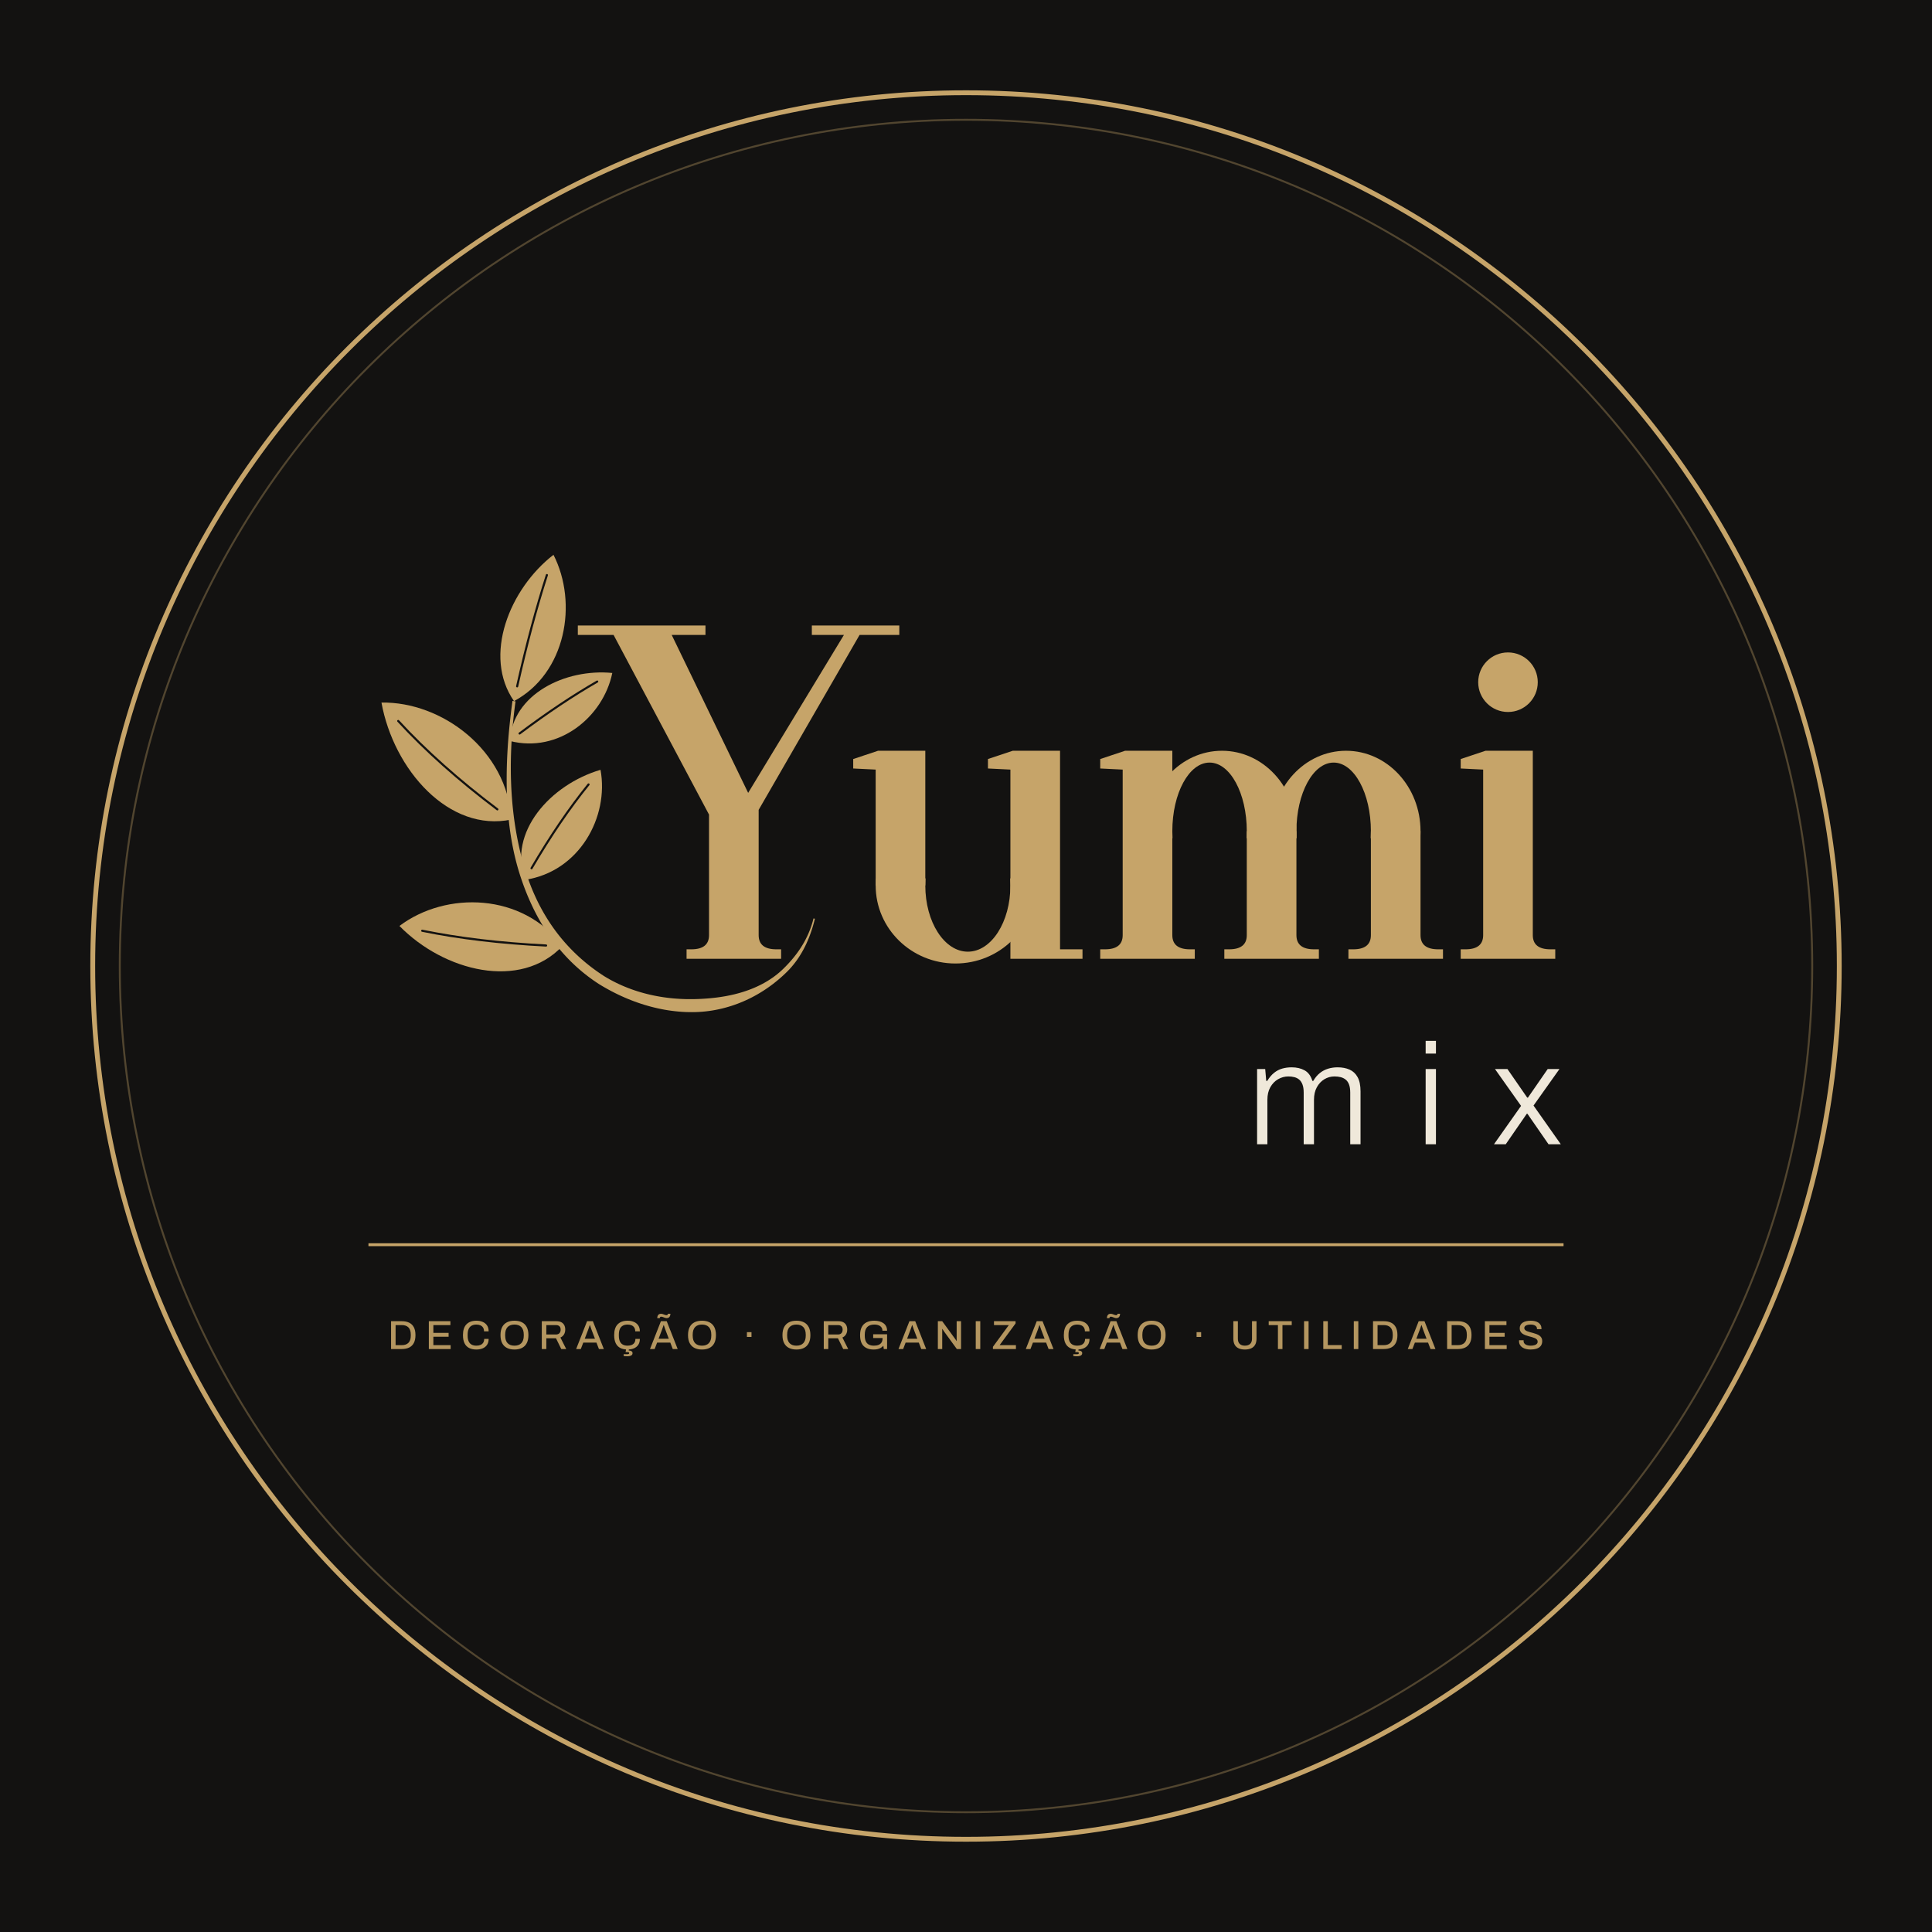
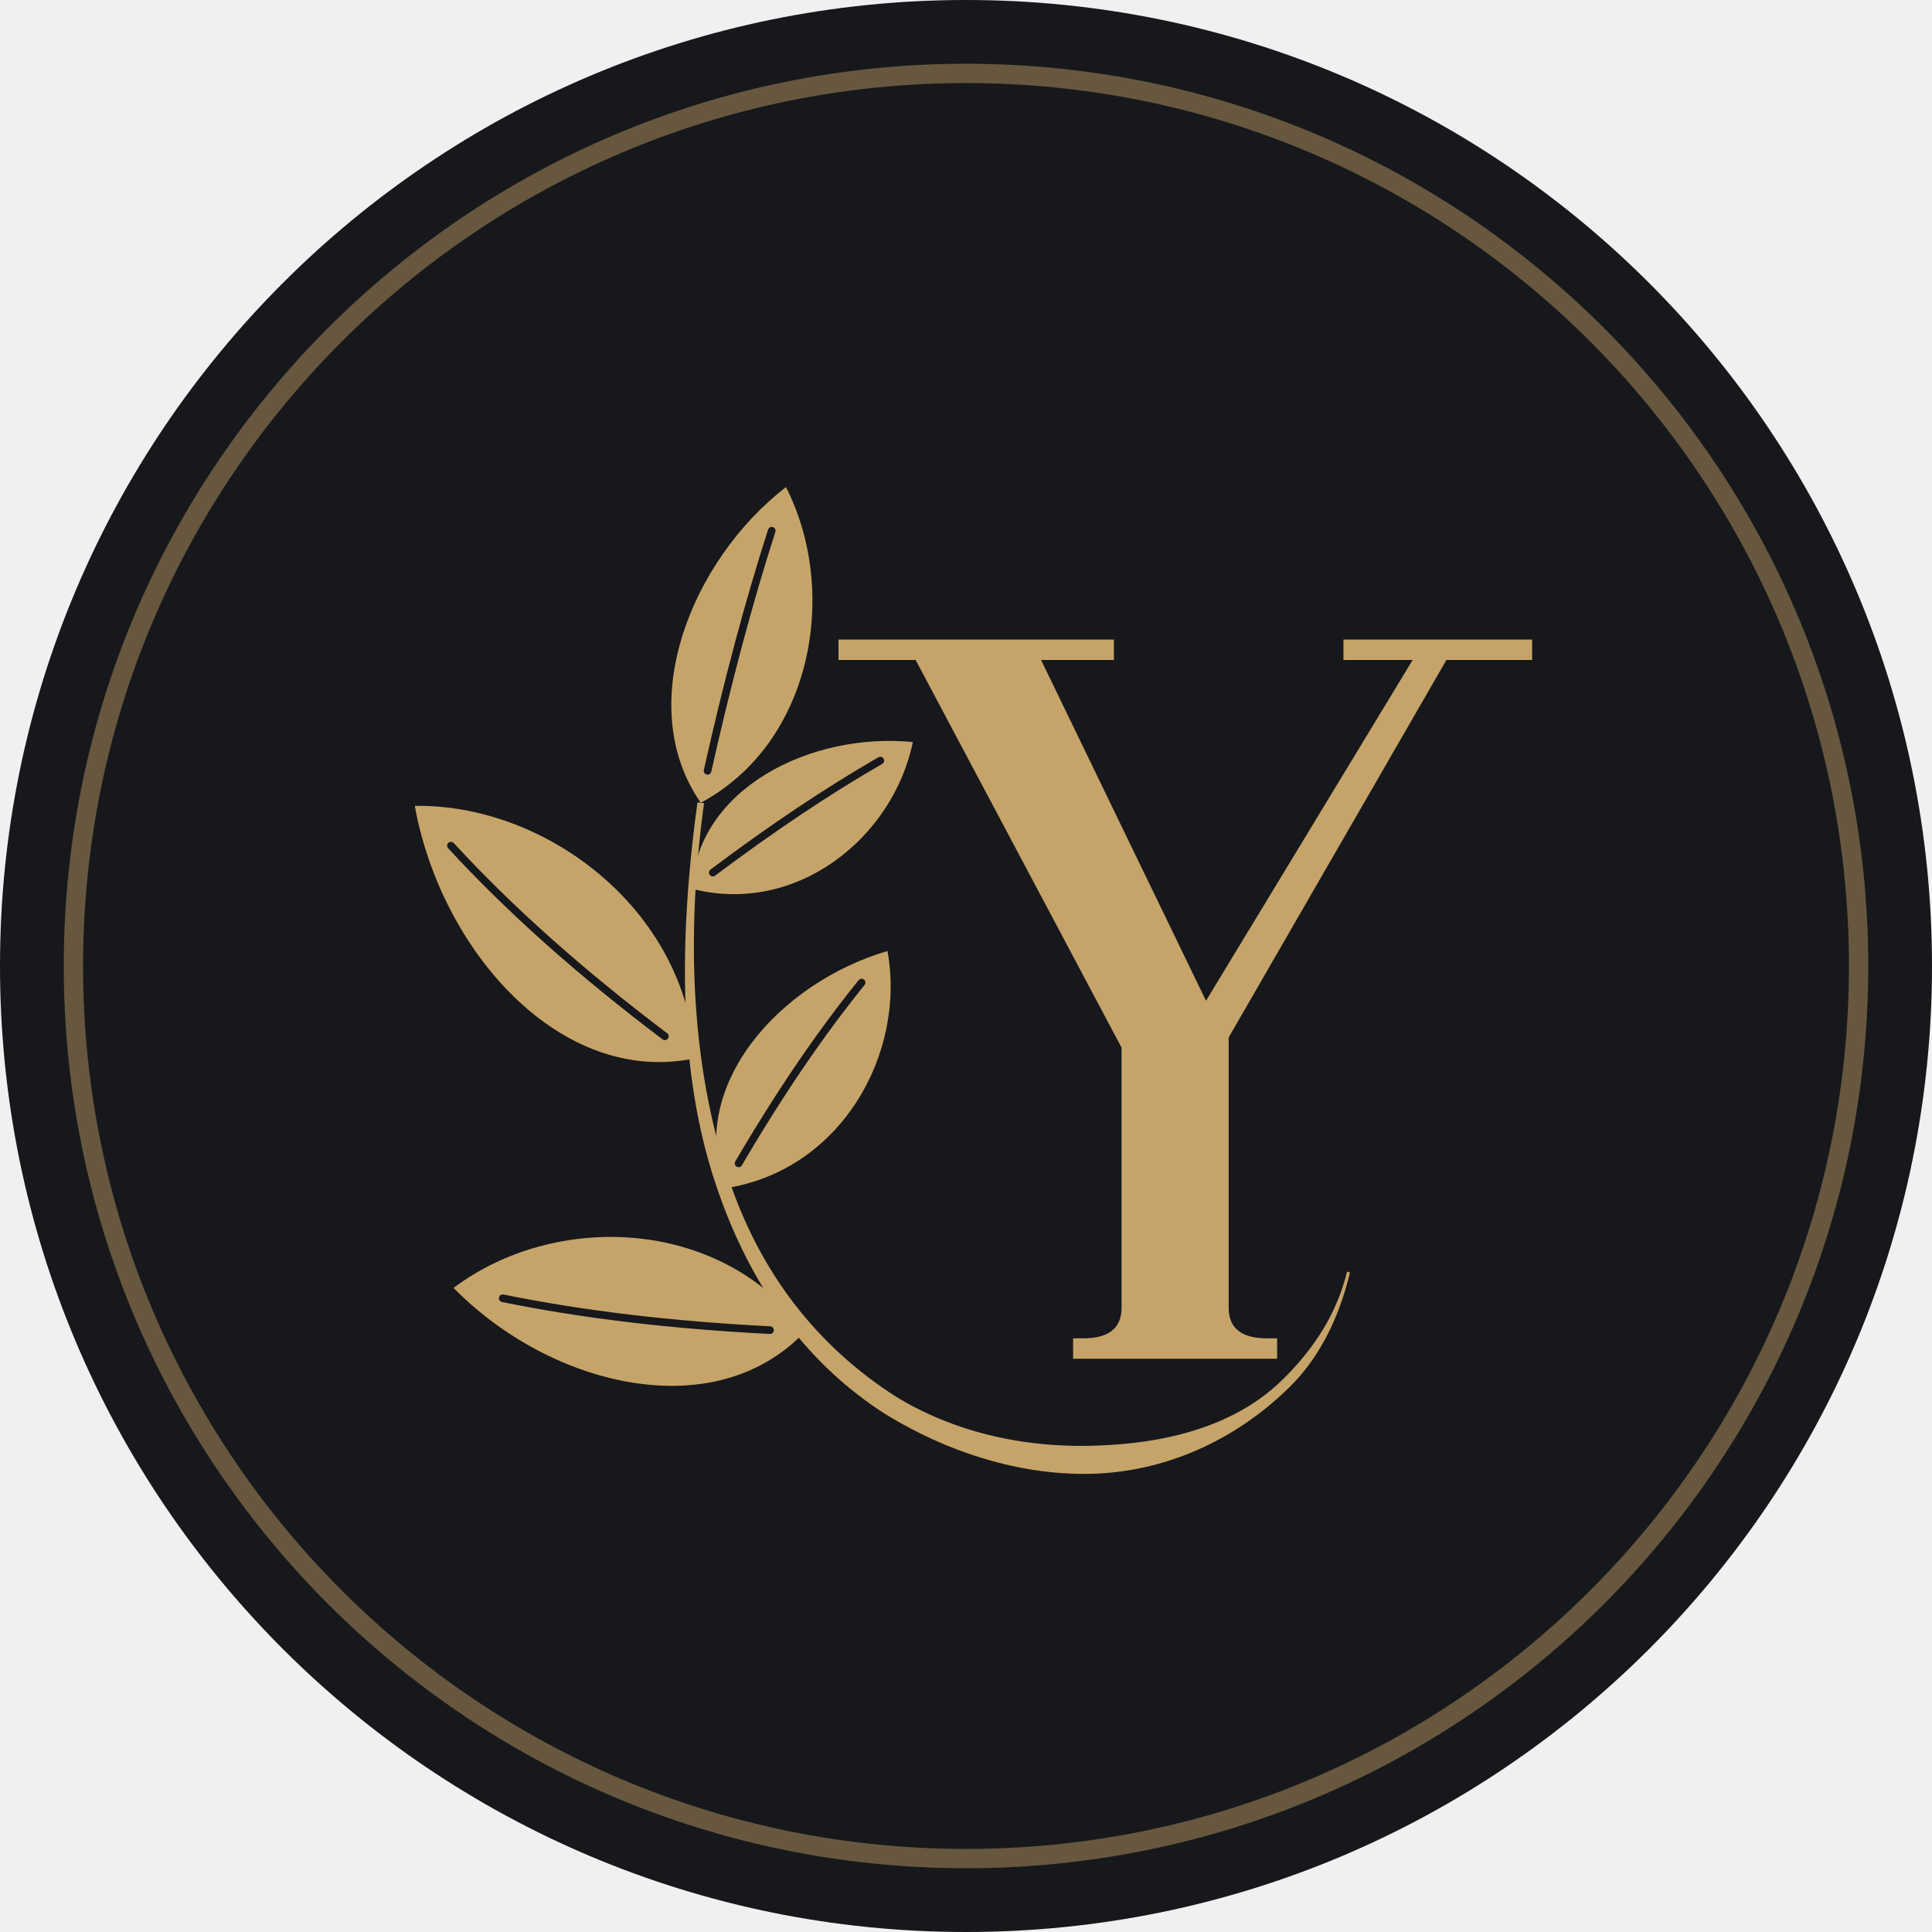
<svg xmlns="http://www.w3.org/2000/svg" viewBox="0 0 1000 1000" role="img" aria-labelledby="t">
  <defs>
-     <clipPath id="c0">
-       <rect x="247" y="532" width="157" height="76" />
-     </clipPath>
-     <clipPath id="c1">
-       <rect x="478" y="418" width="127" height="80" />
-     </clipPath>
-     <clipPath id="c2">
-       <rect x="583" y="418" width="127" height="80" />
-     </clipPath>
+     <mask id="nerv" maskUnits="userSpaceOnUse" x="-176.14" y="252.2" width="1011.68" height="512.73">
+       <rect x="-176.14" y="252.2" width="1011.68" height="512.73" fill="#fff" />
+       <g fill="none" stroke="#000" stroke-width="3" stroke-linecap="round">
+         <path d="M-30.86 588.78Q-88.87 585.85 -135.66 576.28" />
+         <path d="M-43.17 523.4Q-19.35 482.66 5.07 452.5" />
+         <path d="M-72.08 473.57Q-121.36 436.4 -155.96 398.81" />
+         <path d="M-53.29 409.38Q-18.46 383.22 12.41 365.45" />
+         <path d="M-55.34 369.48Q-43.6 317.01 -30.18 275.34" />
+       </g>
+     </mask>
  </defs>
-   <rect width="1000" height="1000" fill="#131211" />
-   <circle cx="500" cy="500" r="452" fill="none" stroke="#C6A469" stroke-width="2.5" />
-   <circle cx="500" cy="500" r="438" fill="none" stroke="#C6A469" stroke-opacity=".35" stroke-width="1" />
-   <g transform="translate(301.53 129.21) scale(0.61175)" fill="#C6A469">
-     <path d="M195.42 565.85L194.7 568.59L193.89 571.26L193 573.88L192.03 576.43L190.98 578.93L189.86 581.36L188.67 583.74L187.42 586.06L186.1 588.32L184.73 590.52L183.3 592.67L181.82 594.76L180.29 596.8L178.72 598.79L177.11 600.73L175.45 602.63L173.76 604.48L172.03 606.29L170.27 608.06L168.47 609.79L166.61 611.45L164.69 613.04L162.72 614.57L160.7 616.03L158.64 617.43L156.53 618.77L154.37 620.04L152.18 621.24L149.95 622.38L147.69 623.46L145.39 624.49L143.07 625.45L140.71 626.35L138.33 627.19L135.93 627.98L133.5 628.72L131.06 629.4L128.59 630.03L126.11 630.6L123.6 631.13L121.08 631.62L118.55 632.05L116 632.44L113.44 632.79L110.87 633.09L108.29 633.36L105.69 633.58L103.08 633.77L100.47 633.92L97.84 634.04L95.2 634.12L92.55 634.16L89.89 634.16L87.22 634.12L84.55 634.03L81.86 633.9L79.17 633.72L76.48 633.5L73.77 633.22L71.07 632.89L68.36 632.52L65.65 632.09L62.93 631.61L60.22 631.08L57.51 630.49L54.8 629.85L52.1 629.15L49.41 628.4L46.72 627.58L44.03 626.71L41.36 625.78L38.71 624.79L36.06 623.73L33.43 622.62L30.82 621.44L28.23 620.2L25.66 618.9L23.12 617.53L20.6 616.1L18.13 614.61L15.92 613.16L13.69 611.65L11.5 610.11L9.34 608.53L7.2 606.92L5.1 605.28L3.02 603.6L0.97 601.88L-1.05 600.14L-3.04 598.36L-5 596.54L-6.93 594.68L-8.82 592.8L-10.69 590.87L-12.53 588.91L-14.34 586.91L-16.12 584.88L-17.86 582.81L-19.58 580.7L-21.26 578.55L-22.91 576.37L-24.53 574.15L-26.11 571.89L-27.66 569.59L-29.18 567.25L-30.66 564.88L-32.11 562.47L-33.53 560.02L-34.91 557.53L-36.25 555.01L-37.56 552.44L-38.83 549.84L-40.06 547.2L-41.26 544.52L-42.42 541.81L-43.54 539.05L-44.62 536.26L-45.67 533.43L-46.67 530.56L-47.63 527.66L-48.56 524.71L-49.46 521.74L-50.32 518.73L-51.16 515.68L-51.96 512.6L-52.73 509.49L-53.47 506.33L-54.17 503.15L-54.84 499.92L-55.48 496.66L-56.08 493.37L-56.65 490.04L-57.18 486.67L-57.68 483.26L-58.14 479.82L-58.56 476.35L-58.95 472.83L-59.3 469.28L-59.61 465.7L-59.88 462.08L-60.12 458.42L-60.32 454.72L-60.47 450.99L-60.59 447.23L-60.67 443.42L-60.7 439.59L-60.7 435.71L-60.65 431.8L-60.56 427.86L-60.43 423.88L-60.26 419.86L-60.04 415.81L-59.78 411.73L-59.48 407.61L-59.13 403.46L-58.74 399.27L-58.3 395.05L-57.82 390.79L-57.29 386.5L-56.71 382.17L-59.29 381.83L-59.87 386.17L-60.42 390.48L-60.93 394.75L-61.4 398.99L-61.84 403.2L-62.24 407.37L-62.61 411.51L-62.94 415.62L-63.23 419.69L-63.48 423.73L-63.7 427.74L-63.88 431.71L-64.02 435.65L-64.12 439.56L-64.18 443.43L-64.21 447.27L-64.2 451.08L-64.15 454.85L-64.06 458.59L-63.93 462.3L-63.76 465.97L-63.55 469.61L-63.31 473.22L-63.02 476.8L-62.69 480.34L-62.32 483.85L-61.92 487.32L-61.47 490.76L-60.98 494.17L-60.45 497.54L-59.88 500.88L-59.27 504.18L-58.61 507.45L-57.92 510.69L-57.18 513.88L-56.4 517.05L-55.58 520.18L-54.72 523.27L-53.81 526.33L-52.87 529.34L-51.88 532.33L-50.86 535.28L-49.81 538.2L-48.73 541.08L-47.61 543.93L-46.46 546.74L-45.27 549.52L-44.05 552.27L-42.8 554.98L-41.51 557.66L-40.18 560.31L-38.83 562.92L-37.43 565.5L-36 568.04L-34.54 570.55L-33.04 573.03L-31.5 575.47L-29.93 577.87L-28.32 580.24L-26.68 582.57L-25 584.87L-23.28 587.14L-21.53 589.36L-19.74 591.55L-17.91 593.71L-16.05 595.82L-14.15 597.9L-12.22 599.94L-10.25 601.95L-8.24 603.91L-6.19 605.84L-4.11 607.72L-1.99 609.57L0.16 611.38L2.35 613.14L4.58 614.87L6.84 616.56L9.13 618.2L11.46 619.8L13.87 621.39L16.53 623L19.18 624.54L21.85 626.03L24.53 627.47L27.24 628.86L29.96 630.2L32.69 631.48L35.45 632.71L38.22 633.89L41 635.01L43.8 636.08L46.62 637.09L49.44 638.04L52.28 638.94L55.13 639.78L57.99 640.57L60.85 641.29L63.73 641.96L66.61 642.56L69.49 643.11L72.38 643.59L75.28 644L78.17 644.36L81.07 644.65L83.96 644.88L86.85 645.04L89.73 645.13L92.61 645.15L95.48 645.11L98.34 645L101.19 644.8L104.02 644.53L106.84 644.19L109.63 643.78L112.41 643.29L115.16 642.74L117.88 642.12L120.58 641.43L123.25 640.68L125.9 639.87L128.51 638.99L131.09 638.06L133.63 637.06L136.14 636.02L138.62 634.91L141.06 633.76L143.46 632.55L145.83 631.29L148.16 629.98L150.44 628.63L152.69 627.23L154.91 625.78L157.08 624.29L159.21 622.76L161.31 621.19L163.36 619.57L165.38 617.92L167.36 616.22L169.31 614.49L171.22 612.71L173.09 610.9L174.91 609.03L176.66 607.09L178.34 605.08L179.96 603.02L181.51 600.9L182.99 598.72L184.41 596.49L185.76 594.21L187.05 591.88L188.27 589.51L189.43 587.08L190.52 584.62L191.56 582.11L192.53 579.55L193.45 576.96L194.32 574.32L195.12 571.64L195.88 568.91L196.58 566.15Z" />
-     <path d="M-17.04 589.23C-50.57 544.11 -115.52 542.53 -154.93 572.23C-117.1 610.82 -52.48 626.89 -17.04 589.23Z" />
-     <path d="M-48.67 533.19C-2.79 526.34 22.55 480.03 15.2 440.12C-27.36 452.65 -63.29 493.15 -48.67 533.19Z" />
-     <path d="M-60.17 482.17C-63.71 423.4 -119.23 382.34 -170.14 383.22C-159.86 440.07 -112.96 493.37 -60.17 482.17Z" />
-     <path d="M-61.49 415.72C-20.2 426.31 17.51 395.44 25.16 358.18C-14.85 354.26 -59.42 376.4 -61.49 415.72Z" />
-     <path d="M-58 382C-14.04 358.4 -3.74 299.1 -24.6 258.2C-61.91 287.09 -84.55 343.84 -58 382Z" />
-     <g fill="none" stroke="#131211" stroke-width="1.8" stroke-linecap="round">
-       <path d="M-30.86 588.78Q-88.87 585.85 -135.66 576.28" />
-       <path d="M-43.17 523.4Q-19.35 482.66 5.07 452.5" />
-       <path d="M-72.08 473.57Q-121.36 436.4 -155.96 398.81" />
-       <path d="M-53.29 409.38Q-18.46 383.22 12.41 365.45" />
-       <path d="M-55.34 369.48Q-43.6 317.01 -30.18 275.34" />
+   <circle cx="500" cy="500" r="500" fill="#17181c" />
+   <circle cx="500" cy="500" r="462" fill="none" stroke="#C6A469" stroke-opacity=".45" stroke-width="10" />
+   <g transform="translate(439.28 -88.72) scale(1.32)" fill="#C6A469">
+     <g mask="url(#nerv)">
+       <path d="M195.42 565.85L194.7 568.59L193.89 571.26L193 573.88L192.03 576.43L190.98 578.93L189.86 581.36L188.67 583.74L187.42 586.06L186.1 588.32L184.73 590.52L183.3 592.67L181.82 594.76L180.29 596.8L178.72 598.79L177.11 600.73L175.45 602.63L173.76 604.48L172.03 606.29L170.27 608.06L168.47 609.79L166.61 611.45L164.69 613.04L162.72 614.57L160.7 616.03L158.64 617.43L156.53 618.77L154.37 620.04L152.18 621.24L149.95 622.38L147.69 623.46L145.39 624.49L143.07 625.45L140.71 626.35L138.33 627.19L135.93 627.98L133.5 628.72L131.06 629.4L128.59 630.03L126.11 630.6L123.6 631.13L121.08 631.62L118.55 632.05L116 632.44L113.44 632.79L110.87 633.09L108.29 633.36L105.69 633.58L103.08 633.77L100.47 633.92L97.84 634.04L95.2 634.12L92.55 634.16L89.89 634.16L87.22 634.12L84.55 634.03L81.86 633.9L79.17 633.72L76.48 633.5L73.77 633.22L71.07 632.89L68.36 632.52L65.65 632.09L62.93 631.61L60.22 631.08L57.51 630.49L54.8 629.85L52.1 629.15L49.41 628.4L46.72 627.58L44.03 626.71L41.36 625.78L38.71 624.79L36.06 623.73L33.43 622.62L30.82 621.44L28.23 620.2L25.66 618.9L23.12 617.53L20.6 616.1L18.13 614.61L15.92 613.16L13.69 611.65L11.5 610.11L9.34 608.53L7.2 606.92L5.1 605.28L3.02 603.6L0.97 601.88L-1.05 600.14L-3.04 598.36L-5 596.54L-6.93 594.68L-8.82 592.8L-10.69 590.87L-12.53 588.91L-14.34 586.91L-16.12 584.88L-17.86 582.81L-19.58 580.7L-21.26 578.55L-22.91 576.37L-24.53 574.15L-26.11 571.89L-27.66 569.59L-29.18 567.25L-30.66 564.88L-32.11 562.47L-33.53 560.02L-34.91 557.53L-36.25 555.01L-37.56 552.44L-38.83 549.84L-40.06 547.2L-41.26 544.52L-42.42 541.81L-43.54 539.05L-44.62 536.26L-45.67 533.43L-46.67 530.56L-47.63 527.66L-48.56 524.71L-49.46 521.74L-50.32 518.73L-51.16 515.68L-51.96 512.6L-52.73 509.49L-53.47 506.33L-54.17 503.15L-54.84 499.92L-55.48 496.66L-56.08 493.37L-56.65 490.04L-57.18 486.67L-57.68 483.26L-58.14 479.82L-58.56 476.35L-58.95 472.83L-59.3 469.28L-59.61 465.7L-59.88 462.08L-60.12 458.42L-60.32 454.72L-60.47 450.99L-60.59 447.23L-60.67 443.42L-60.7 439.59L-60.7 435.71L-60.65 431.8L-60.56 427.86L-60.43 423.88L-60.26 419.86L-60.04 415.81L-59.78 411.73L-59.48 407.61L-59.13 403.46L-58.74 399.27L-58.3 395.05L-57.82 390.79L-57.29 386.5L-56.71 382.17L-59.29 381.83L-59.87 386.17L-60.42 390.48L-60.93 394.75L-61.4 398.99L-61.84 403.2L-62.24 407.37L-62.61 411.51L-62.94 415.62L-63.23 419.69L-63.48 423.73L-63.7 427.74L-63.88 431.71L-64.02 435.65L-64.12 439.56L-64.18 443.43L-64.21 447.27L-64.2 451.08L-64.15 454.85L-64.06 458.59L-63.93 462.3L-63.76 465.97L-63.55 469.61L-63.31 473.22L-63.02 476.8L-62.69 480.34L-62.32 483.85L-61.92 487.32L-61.47 490.76L-60.98 494.17L-60.45 497.54L-59.88 500.88L-59.27 504.18L-58.61 507.45L-57.92 510.69L-57.18 513.88L-56.4 517.05L-55.58 520.18L-54.72 523.27L-53.81 526.33L-52.87 529.34L-51.88 532.33L-50.86 535.28L-49.81 538.2L-48.73 541.08L-47.61 543.93L-46.46 546.74L-45.27 549.52L-44.05 552.27L-42.8 554.98L-41.51 557.66L-40.18 560.31L-38.83 562.92L-37.43 565.5L-36 568.04L-34.54 570.55L-33.04 573.03L-31.5 575.47L-29.93 577.87L-28.32 580.24L-26.68 582.57L-25 584.87L-23.28 587.14L-21.53 589.36L-19.74 591.55L-17.91 593.71L-16.05 595.82L-14.15 597.9L-12.22 599.94L-10.25 601.95L-8.24 603.91L-6.19 605.84L-4.11 607.72L-1.99 609.57L0.16 611.38L2.35 613.14L4.58 614.87L6.84 616.56L9.13 618.2L11.46 619.8L13.87 621.39L16.53 623L19.18 624.54L21.85 626.03L24.53 627.47L27.24 628.86L29.96 630.2L32.69 631.48L35.45 632.71L38.22 633.89L41 635.01L43.8 636.08L46.62 637.09L49.44 638.04L52.28 638.94L55.13 639.78L57.99 640.57L60.85 641.29L63.73 641.96L66.61 642.56L69.49 643.11L72.38 643.59L75.28 644L78.17 644.36L81.07 644.65L83.96 644.88L86.85 645.04L89.73 645.13L92.61 645.15L95.48 645.11L98.34 645L101.19 644.8L104.02 644.53L106.84 644.19L109.63 643.78L112.41 643.29L115.16 642.74L117.88 642.12L120.58 641.43L123.25 640.68L125.9 639.87L128.51 638.99L131.09 638.06L133.63 637.06L136.14 636.02L138.62 634.91L141.06 633.76L143.46 632.55L145.83 631.29L148.16 629.98L150.44 628.63L152.69 627.23L154.91 625.78L157.08 624.29L159.21 622.76L161.31 621.19L163.36 619.57L165.38 617.92L167.36 616.22L169.31 614.49L171.22 612.71L173.09 610.9L174.91 609.03L176.66 607.09L178.34 605.08L179.96 603.02L181.51 600.9L182.99 598.72L184.41 596.49L185.76 594.21L187.05 591.88L188.27 589.51L189.43 587.08L190.52 584.62L191.56 582.11L192.53 579.55L193.45 576.96L194.32 574.32L195.12 571.64L195.88 568.91L196.58 566.15Z" />
+       <path d="M-17.04 589.23C-50.57 544.11 -115.52 542.53 -154.93 572.23C-117.1 610.82 -52.48 626.89 -17.04 589.23Z" />
+       <path d="M-48.67 533.19C-2.79 526.34 22.55 480.03 15.2 440.12C-27.36 452.65 -63.29 493.15 -48.67 533.19Z" />
+       <path d="M-60.17 482.17C-63.71 423.4 -119.23 382.34 -170.14 383.22C-159.86 440.07 -112.96 493.37 -60.17 482.17Z" />
+       <path d="M-61.49 415.72C-20.2 426.31 17.51 395.44 25.16 358.18C-14.85 354.26 -59.42 376.4 -61.49 415.72Z" />
+       <path d="M-58 382C-14.04 358.4 -3.74 299.1 -24.6 258.2C-61.91 287.09 -84.55 343.84 -58 382Z" />
    </g>
-     <path d="M22 318L71.56 318L149 478L107 478Z M226 318L239 318L149 474L131.4 474Z M107 470H149V600H107Z M-4 318H104V326H-4Z M194 318H268V326H194Z M88 592H168V600H88Z M92 592Q107 592 107 580V592Z M164 592Q149 592 149 580V592Z M248 428H290V538H248Z M362 428H404V600H362Z M229 431L250 424L290 424L290 442L229 439Z M343 431L364 424L404 424L404 442L343 439Z M362 592H423V600H362Z M457 428H499V600H457Z M562 492H604V600H562Z M667 492H709V600H667Z M438 431L459 424L499 424L499 442L438 439Z M438 592H518V600H438Z M442 592Q457 592 457 580V592Z M514 592Q499 592 499 580V592Z M543 592H623V600H543Z M547 592Q562 592 562 580V592Z M619 592Q604 592 604 580V592Z M648 592H728V600H648Z M652 592Q667 592 667 580V592Z M724 592Q709 592 709 580V592Z M762 428H804V600H762Z M743 431L764 424L804 424L804 442L743 439Z M743 592H823V600H743Z M747 592Q762 592 762 580V592Z M819 592Q804 592 804 580V592Z" />
-     <path clip-path="url(#c0)" fill-rule="evenodd" d="M248 538A67.5 66 0 1 0 383 538A67.5 66 0 1 0 248 538ZM290 538A36 56 0 1 0 362 538A36 56 0 1 0 290 538Z" />
-     <path clip-path="url(#c1)" fill-rule="evenodd" d="M478 492A63 68 0 1 0 604 492A63 68 0 1 0 478 492ZM499 492A31.5 58 0 1 0 562 492A31.5 58 0 1 0 499 492Z" />
-     <path clip-path="url(#c2)" fill-rule="evenodd" d="M583 492A63 68 0 1 0 709 492A63 68 0 1 0 583 492ZM604 492A31.5 58 0 1 0 667 492A31.5 58 0 1 0 604 492Z" />
-     <circle cx="783" cy="366" r="25.2" />
+     <path d="M22 318L71.56 318L149 478L107 478Z M226 318L239 318L149 474L131.4 474Z M107 470H149V600H107Z M-4 318H104V326H-4Z M194 318H268V326H194Z M88 592H168V600H88Z M92 592Q107 592 107 580V592Z M164 592Q149 592 149 580V592Z" />
  </g>
-   <path fill="#EFE8DA" d="M650.67 592.257V553.333H654.868L655.408 559.463H655.926Q657.534 556.837 659.462 555.293Q661.39 553.749 663.674 553.097Q665.958 552.445 668.574 552.445Q672.478 552.445 675.292 554.026Q678.106 555.607 679.286 559.463H679.754Q681.262 556.887 683.189 555.368Q685.116 553.849 687.436 553.147Q689.756 552.445 692.346 552.445Q695.874 552.445 698.538 553.628Q701.202 554.811 702.706 557.547Q704.21 560.283 704.21 564.943V592.257H698.882V565.543Q698.882 562.995 698.263 561.351Q697.644 559.707 696.517 558.805Q695.39 557.903 693.918 557.533Q692.446 557.163 690.714 557.163Q687.918 557.163 685.516 558.597Q683.114 560.031 681.615 562.728Q680.116 565.425 680.116 569.263V592.257H674.788V565.543Q674.788 562.995 674.169 561.351Q673.55 559.707 672.473 558.805Q671.396 557.903 669.949 557.533Q668.502 557.163 666.87 557.163Q664.024 557.163 661.535 558.597Q659.046 560.031 657.522 562.728Q655.998 565.425 655.998 569.263V592.257Z M737.916 545.339V538.755H743.244V545.339ZM737.916 592.257V553.333H743.244V592.257Z M773.288 592.257 787.3 572.403 773.8 553.333H780.252L790.498 568.145H790.842L801.086 553.333H807.172L793.748 572.231L807.862 592.257H801.508L790.6 576.489H790.256L779.374 592.257Z" />
-   <path d="M190.71 644.26H809.29" stroke="#C6A469" stroke-width="1.5" />
-   <path fill="#C6A469" fill-opacity=".9" d="M202.416 698.257V683.851H207.982Q210.207 683.851 211.781 684.617Q213.356 685.384 214.201 686.97Q215.046 688.555 215.046 691.054Q215.046 693.526 214.201 695.122Q213.356 696.718 211.781 697.487Q210.207 698.257 207.982 698.257ZM204.758 696.247H207.962Q209.067 696.247 209.933 695.951Q210.799 695.654 211.398 695.049Q211.997 694.443 212.311 693.505Q212.625 692.567 212.625 691.29V690.854Q212.625 689.545 212.311 688.605Q211.997 687.664 211.401 687.059Q210.804 686.453 209.938 686.156Q209.072 685.86 207.962 685.86H204.758Z M221.967 698.257V683.851H233.126V685.86H224.309V689.884H232.202V691.893H224.309V696.247H233.252V698.257Z M246.561 698.509Q244.356 698.509 242.807 697.716Q241.258 696.924 240.444 695.273Q239.63 693.622 239.63 691.054Q239.63 687.278 241.462 685.438Q243.295 683.599 246.571 683.599Q248.387 683.599 249.82 684.203Q251.254 684.806 252.086 686.022Q252.919 687.238 252.919 689.102H250.53Q250.53 687.94 250.037 687.162Q249.545 686.384 248.658 685.988Q247.77 685.592 246.593 685.592Q245.119 685.592 244.097 686.166Q243.076 686.741 242.563 687.904Q242.05 689.068 242.05 690.853V691.31Q242.05 693.086 242.563 694.239Q243.076 695.393 244.089 695.954Q245.103 696.515 246.598 696.515Q247.818 696.515 248.721 696.127Q249.624 695.74 250.119 694.961Q250.614 694.183 250.614 693.021H252.919Q252.919 694.896 252.084 696.111Q251.249 697.327 249.813 697.918Q248.377 698.509 246.561 698.509Z M266.28 698.509Q264.038 698.509 262.413 697.693Q260.787 696.876 259.921 695.217Q259.055 693.558 259.055 691.054Q259.055 688.528 259.921 686.88Q260.787 685.231 262.413 684.415Q264.038 683.599 266.28 683.599Q268.543 683.599 270.16 684.415Q271.777 685.231 272.643 686.88Q273.51 688.528 273.51 691.054Q273.51 693.558 272.643 695.217Q271.777 696.876 270.16 697.693Q268.543 698.509 266.28 698.509ZM266.28 696.515Q267.423 696.515 268.316 696.195Q269.209 695.875 269.83 695.225Q270.451 694.575 270.778 693.595Q271.105 692.615 271.105 691.295V690.844Q271.105 689.508 270.778 688.52Q270.451 687.533 269.83 686.882Q269.209 686.232 268.316 685.912Q267.423 685.592 266.28 685.592Q265.137 685.592 264.246 685.912Q263.355 686.232 262.734 686.882Q262.114 687.533 261.794 688.52Q261.475 689.508 261.475 690.844V691.295Q261.475 692.615 261.794 693.595Q262.114 694.575 262.734 695.225Q263.355 695.875 264.246 696.195Q265.137 696.515 266.28 696.515Z M280.431 698.257V683.851H288.007Q289.542 683.851 290.551 684.392Q291.56 684.932 292.065 685.91Q292.569 686.887 292.569 688.191Q292.569 689.639 291.914 690.715Q291.258 691.792 290.066 692.297L293.073 698.257H290.51L287.782 692.697H282.773V698.257ZM282.773 690.72H287.807Q288.944 690.72 289.57 690.045Q290.196 689.369 290.196 688.186Q290.196 687.442 289.923 686.928Q289.651 686.415 289.122 686.137Q288.593 685.86 287.807 685.86H282.773Z M298.216 698.257 303.869 683.851H306.873L312.542 698.257H310.005L308.722 694.925H301.904L300.626 698.257ZM302.657 692.932H307.953L306.345 688.704Q306.266 688.504 306.148 688.176Q306.03 687.848 305.894 687.447Q305.758 687.046 305.619 686.631Q305.48 686.217 305.365 685.881H305.245Q305.114 686.296 304.928 686.842Q304.741 687.388 304.563 687.889Q304.385 688.39 304.265 688.704Z M324.828 698.509Q322.623 698.509 321.074 697.716Q319.525 696.924 318.711 695.273Q317.897 693.622 317.897 691.054Q317.897 687.278 319.729 685.438Q321.562 683.599 324.838 683.599Q326.654 683.599 328.087 684.203Q329.521 684.806 330.353 686.022Q331.186 687.238 331.186 689.102H328.797Q328.797 687.94 328.304 687.162Q327.812 686.384 326.925 685.988Q326.037 685.592 324.86 685.592Q323.386 685.592 322.364 686.166Q321.343 686.741 320.83 687.904Q320.317 689.068 320.317 690.853V691.31Q320.317 693.086 320.83 694.239Q321.343 695.393 322.356 695.954Q323.37 696.515 324.865 696.515Q326.085 696.515 326.988 696.127Q327.891 695.74 328.386 694.961Q328.881 694.183 328.881 693.021H331.186Q331.186 694.896 330.351 696.111Q329.516 697.327 328.08 697.918Q326.644 698.509 324.828 698.509ZM324.811 702.007Q324.312 702.007 323.778 701.965Q323.244 701.923 322.797 701.844V700.923H324.781Q325.185 700.923 325.414 700.8Q325.643 700.677 325.643 700.383Q325.643 700.131 325.467 700Q325.291 699.869 324.802 699.869H323.801L324.121 698.026H325.55L325.413 699.022Q325.959 699.033 326.414 699.177Q326.868 699.322 327.139 699.608Q327.409 699.895 327.409 700.378Q327.409 700.872 327.164 701.193Q326.919 701.513 326.532 701.687Q326.146 701.86 325.693 701.934Q325.241 702.007 324.811 702.007Z M336.436 698.257 342.089 683.851H345.093L350.762 698.257H348.225L346.942 694.925H340.124L338.846 698.257ZM340.877 692.932H346.173L344.565 688.704Q344.486 688.504 344.368 688.176Q344.25 687.848 344.114 687.447Q343.978 687.046 343.839 686.631Q343.7 686.217 343.585 685.881H343.465Q343.334 686.296 343.148 686.842Q342.961 687.388 342.783 687.889Q342.605 688.39 342.485 688.704ZM340.187 682.258Q340.197 681.637 340.391 681.127Q340.586 680.616 341.004 680.311Q341.422 680.005 342.074 680.005Q342.62 680.005 343.108 680.181Q343.595 680.357 344.068 680.544Q344.54 680.73 345.013 680.73Q345.322 680.73 345.493 680.555Q345.664 680.379 345.706 680.005H347.006Q347.001 680.61 346.801 681.121Q346.602 681.632 346.189 681.945Q345.777 682.258 345.109 682.258Q344.589 682.258 344.093 682.072Q343.597 681.885 343.133 681.701Q342.669 681.517 342.196 681.517Q341.892 681.517 341.713 681.698Q341.535 681.879 341.493 682.258Z M363.342 698.509Q361.1 698.509 359.475 697.693Q357.849 696.876 356.983 695.217Q356.117 693.558 356.117 691.054Q356.117 688.528 356.983 686.88Q357.849 685.231 359.475 684.415Q361.1 683.599 363.342 683.599Q365.605 683.599 367.222 684.415Q368.839 685.231 369.706 686.88Q370.572 688.528 370.572 691.054Q370.572 693.558 369.706 695.217Q368.839 696.876 367.222 697.693Q365.605 698.509 363.342 698.509ZM363.342 696.515Q364.485 696.515 365.378 696.195Q366.271 695.875 366.892 695.225Q367.513 694.575 367.84 693.595Q368.167 692.615 368.167 691.295V690.844Q368.167 689.508 367.84 688.52Q367.513 687.533 366.892 686.882Q366.271 686.232 365.378 685.912Q364.485 685.592 363.342 685.592Q362.199 685.592 361.308 685.912Q360.417 686.232 359.796 686.882Q359.176 687.533 358.856 688.52Q358.537 689.508 358.537 690.844V691.295Q358.537 692.615 358.856 693.595Q359.176 694.575 359.796 695.225Q360.417 695.875 361.308 696.195Q362.199 696.515 363.342 696.515Z M386.606 691.991V689.533H388.972V691.991Z M412.23 698.509Q409.988 698.509 408.363 697.693Q406.737 696.876 405.871 695.217Q405.005 693.558 405.005 691.054Q405.005 688.528 405.871 686.88Q406.737 685.231 408.363 684.415Q409.988 683.599 412.23 683.599Q414.493 683.599 416.11 684.415Q417.727 685.231 418.594 686.88Q419.46 688.528 419.46 691.054Q419.46 693.558 418.594 695.217Q417.727 696.876 416.11 697.693Q414.493 698.509 412.23 698.509ZM412.23 696.515Q413.373 696.515 414.266 696.195Q415.159 695.875 415.78 695.225Q416.401 694.575 416.728 693.595Q417.055 692.615 417.055 691.295V690.844Q417.055 689.508 416.728 688.52Q416.401 687.533 415.78 686.882Q415.159 686.232 414.266 685.912Q413.373 685.592 412.23 685.592Q411.087 685.592 410.196 685.912Q409.305 686.232 408.684 686.882Q408.064 687.533 407.744 688.52Q407.425 689.508 407.425 690.844V691.295Q407.425 692.615 407.744 693.595Q408.064 694.575 408.684 695.225Q409.305 695.875 410.196 696.195Q411.087 696.515 412.23 696.515Z M426.381 698.257V683.851H433.957Q435.492 683.851 436.501 684.392Q437.51 684.932 438.015 685.91Q438.519 686.887 438.519 688.191Q438.519 689.639 437.864 690.715Q437.208 691.792 436.016 692.297L439.023 698.257H436.46L433.732 692.697H428.723V698.257ZM428.723 690.72H433.757Q434.894 690.72 435.52 690.045Q436.146 689.369 436.146 688.186Q436.146 687.442 435.873 686.928Q435.601 686.415 435.072 686.137Q434.543 685.86 433.757 685.86H428.723Z M452.26 698.509Q448.844 698.509 447.011 696.698Q445.179 694.887 445.179 691.054Q445.179 688.543 446.035 686.892Q446.891 685.241 448.532 684.42Q450.173 683.599 452.513 683.599Q453.935 683.599 455.143 683.916Q456.351 684.234 457.255 684.874Q458.158 685.515 458.655 686.481Q459.152 687.447 459.152 688.765H456.752Q456.752 687.949 456.427 687.35Q456.102 686.75 455.526 686.355Q454.949 685.959 454.19 685.776Q453.431 685.592 452.567 685.592Q451.361 685.592 450.43 685.904Q449.5 686.216 448.869 686.866Q448.238 687.517 447.919 688.504Q447.599 689.492 447.599 690.844V691.285Q447.599 693.124 448.141 694.282Q448.683 695.44 449.744 695.978Q450.804 696.515 452.335 696.515Q453.773 696.515 454.767 696.097Q455.76 695.678 456.285 694.846Q456.81 694.014 456.81 692.78V692.572H451.956V690.61H459.157V698.257H457.444L457.224 696.543Q456.629 697.224 455.88 697.659Q455.13 698.094 454.23 698.302Q453.331 698.509 452.26 698.509Z M465.061 698.257 470.714 683.851H473.718L479.387 698.257H476.85L475.567 694.925H468.749L467.471 698.257ZM469.502 692.932H474.798L473.19 688.704Q473.111 688.504 472.993 688.176Q472.875 687.848 472.739 687.447Q472.603 687.046 472.464 686.631Q472.325 686.217 472.21 685.881H472.09Q471.959 686.296 471.773 686.842Q471.586 687.388 471.408 687.889Q471.23 688.39 471.11 688.704Z M485.433 698.257V683.851H487.685L494.277 692.877Q494.387 693.008 494.545 693.241Q494.702 693.474 494.848 693.705Q494.995 693.935 495.067 694.087H495.167Q495.167 693.772 495.167 693.474Q495.167 693.175 495.167 692.877V683.851H497.429V698.257H495.255L488.601 689.112Q488.438 688.875 488.184 688.479Q487.931 688.084 487.796 687.875H487.696Q487.696 688.179 487.696 688.485Q487.696 688.792 487.696 689.112V698.257Z M505.047 698.257V683.851H507.389V698.257Z M513.938 698.257V697.098L522.18 685.86H514.484V683.851H525.656V685.015L517.398 696.247H525.845V698.257Z M530.959 698.257 536.612 683.851H539.616L545.285 698.257H542.748L541.465 694.925H534.647L533.369 698.257ZM535.4 692.932H540.696L539.088 688.704Q539.009 688.504 538.891 688.176Q538.773 687.848 538.637 687.447Q538.501 687.046 538.362 686.631Q538.223 686.217 538.108 685.881H537.988Q537.857 686.296 537.671 686.842Q537.484 687.388 537.306 687.889Q537.128 688.39 537.008 688.704Z M557.571 698.509Q555.366 698.509 553.817 697.716Q552.268 696.924 551.454 695.273Q550.64 693.622 550.64 691.054Q550.64 687.278 552.472 685.438Q554.305 683.599 557.581 683.599Q559.397 683.599 560.83 684.203Q562.264 684.806 563.096 686.022Q563.929 687.238 563.929 689.102H561.54Q561.54 687.94 561.047 687.162Q560.555 686.384 559.668 685.988Q558.78 685.592 557.603 685.592Q556.129 685.592 555.107 686.166Q554.086 686.741 553.573 687.904Q553.06 689.068 553.06 690.853V691.31Q553.06 693.086 553.573 694.239Q554.086 695.393 555.099 695.954Q556.113 696.515 557.608 696.515Q558.828 696.515 559.731 696.127Q560.634 695.74 561.129 694.961Q561.624 694.183 561.624 693.021H563.929Q563.929 694.896 563.094 696.111Q562.259 697.327 560.823 697.918Q559.387 698.509 557.571 698.509ZM557.554 702.007Q557.055 702.007 556.521 701.965Q555.987 701.923 555.54 701.844V700.923H557.524Q557.928 700.923 558.157 700.8Q558.386 700.677 558.386 700.383Q558.386 700.131 558.21 700Q558.034 699.869 557.545 699.869H556.544L556.864 698.026H558.293L558.156 699.022Q558.702 699.033 559.157 699.177Q559.611 699.322 559.882 699.608Q560.152 699.895 560.152 700.378Q560.152 700.872 559.907 701.193Q559.662 701.513 559.275 701.687Q558.889 701.86 558.436 701.934Q557.984 702.007 557.554 702.007Z M569.179 698.257 574.832 683.851H577.836L583.505 698.257H580.968L579.685 694.925H572.867L571.589 698.257ZM573.62 692.932H578.916L577.308 688.704Q577.229 688.504 577.111 688.176Q576.993 687.848 576.857 687.447Q576.721 687.046 576.582 686.631Q576.443 686.217 576.328 685.881H576.208Q576.077 686.296 575.891 686.842Q575.704 687.388 575.526 687.889Q575.348 688.39 575.228 688.704ZM572.93 682.258Q572.94 681.637 573.134 681.127Q573.329 680.616 573.747 680.311Q574.165 680.005 574.817 680.005Q575.363 680.005 575.851 680.181Q576.338 680.357 576.811 680.544Q577.283 680.73 577.756 680.73Q578.065 680.73 578.236 680.555Q578.407 680.379 578.449 680.005H579.749Q579.744 680.61 579.544 681.121Q579.345 681.632 578.932 681.945Q578.52 682.258 577.852 682.258Q577.332 682.258 576.836 682.072Q576.34 681.885 575.876 681.701Q575.412 681.517 574.939 681.517Q574.635 681.517 574.456 681.698Q574.278 681.879 574.236 682.258Z M596.085 698.509Q593.843 698.509 592.218 697.693Q590.592 696.876 589.726 695.217Q588.86 693.558 588.86 691.054Q588.86 688.528 589.726 686.88Q590.592 685.231 592.218 684.415Q593.843 683.599 596.085 683.599Q598.348 683.599 599.965 684.415Q601.582 685.231 602.448 686.88Q603.315 688.528 603.315 691.054Q603.315 693.558 602.448 695.217Q601.582 696.876 599.965 697.693Q598.348 698.509 596.085 698.509ZM596.085 696.515Q597.228 696.515 598.121 696.195Q599.014 695.875 599.635 695.225Q600.256 694.575 600.583 693.595Q600.91 692.615 600.91 691.295V690.844Q600.91 689.508 600.583 688.52Q600.256 687.533 599.635 686.882Q599.014 686.232 598.121 685.912Q597.228 685.592 596.085 685.592Q594.942 685.592 594.051 685.912Q593.16 686.232 592.539 686.882Q591.919 687.533 591.599 688.52Q591.28 689.508 591.28 690.844V691.295Q591.28 692.615 591.599 693.595Q591.919 694.575 592.539 695.225Q593.16 695.875 594.051 696.195Q594.942 696.515 596.085 696.515Z M619.349 691.991V689.533H621.715V691.991Z M644.343 698.509Q642.483 698.509 641.144 697.91Q639.804 697.311 639.09 696.051Q638.376 694.792 638.376 692.861V683.851H640.723V692.931Q640.723 694.707 641.671 695.609Q642.619 696.51 644.343 696.51Q646.082 696.51 647.058 695.609Q648.035 694.707 648.035 692.931V683.851H650.372V692.861Q650.372 694.792 649.647 696.051Q648.922 697.311 647.575 697.91Q646.228 698.509 644.343 698.509Z M661.455 698.257V685.876H656.678V683.851H668.606V685.876H663.797V698.257Z M674.979 698.257V683.851H677.321V698.257Z M684.933 698.257V683.851H687.275V696.216H694.469V698.257Z M700.725 698.257V683.851H703.067V698.257Z M710.679 698.257V683.851H716.245Q718.47 683.851 720.044 684.617Q721.619 685.384 722.464 686.97Q723.309 688.555 723.309 691.054Q723.309 693.526 722.464 695.122Q721.619 696.718 720.044 697.487Q718.47 698.257 716.245 698.257ZM713.021 696.247H716.225Q717.33 696.247 718.196 695.951Q719.062 695.654 719.661 695.049Q720.26 694.443 720.574 693.505Q720.888 692.567 720.888 691.29V690.854Q720.888 689.545 720.574 688.605Q720.26 687.664 719.664 687.059Q719.067 686.453 718.201 686.156Q717.335 685.86 716.225 685.86H713.021Z M728.653 698.257 734.306 683.851H737.31L742.979 698.257H740.442L739.159 694.925H732.341L731.063 698.257ZM733.094 692.932H738.39L736.782 688.704Q736.703 688.504 736.585 688.176Q736.467 687.848 736.331 687.447Q736.195 687.046 736.056 686.631Q735.917 686.217 735.802 685.881H735.682Q735.551 686.296 735.365 686.842Q735.178 687.388 735 687.889Q734.822 688.39 734.702 688.704Z M749.025 698.257V683.851H754.591Q756.816 683.851 758.39 684.617Q759.965 685.384 760.81 686.97Q761.655 688.555 761.655 691.054Q761.655 693.526 760.81 695.122Q759.965 696.718 758.39 697.487Q756.816 698.257 754.591 698.257ZM751.367 696.247H754.571Q755.676 696.247 756.542 695.951Q757.408 695.654 758.007 695.049Q758.606 694.443 758.92 693.505Q759.234 692.567 759.234 691.29V690.854Q759.234 689.545 758.92 688.605Q758.606 687.664 758.01 687.059Q757.413 686.453 756.547 686.156Q755.681 685.86 754.571 685.86H751.367Z M768.576 698.257V683.851H779.735V685.86H770.918V689.884H778.811V691.893H770.918V696.247H779.861V698.257Z M792.266 698.509Q791.079 698.509 789.989 698.264Q788.9 698.019 788.06 697.483Q787.22 696.947 786.734 696.123Q786.249 695.299 786.249 694.134Q786.249 694.013 786.257 693.9Q786.265 693.787 786.27 693.703H788.633Q788.627 693.76 788.617 693.886Q788.606 694.012 788.606 694.106Q788.606 694.881 789.062 695.42Q789.517 695.96 790.347 696.238Q791.177 696.515 792.262 696.515Q792.853 696.515 793.396 696.442Q793.939 696.368 794.394 696.21Q794.849 696.053 795.185 695.809Q795.522 695.566 795.704 695.229Q795.885 694.892 795.885 694.449Q795.885 693.784 795.495 693.347Q795.104 692.91 794.446 692.616Q793.787 692.323 792.956 692.092Q792.124 691.861 791.246 691.63Q790.367 691.399 789.536 691.084Q788.704 690.769 788.046 690.317Q787.387 689.865 786.996 689.174Q786.606 688.484 786.606 687.507Q786.606 686.56 787.003 685.825Q787.4 685.089 788.155 684.596Q788.909 684.102 789.967 683.85Q791.024 683.599 792.345 683.599Q793.485 683.599 794.483 683.838Q795.481 684.077 796.242 684.581Q797.004 685.085 797.435 685.86Q797.866 686.635 797.866 687.711V687.963H795.54V687.697Q795.54 687.032 795.134 686.569Q794.728 686.105 794.013 685.849Q793.298 685.592 792.365 685.592Q791.251 685.592 790.495 685.809Q789.739 686.026 789.354 686.423Q788.969 686.821 788.969 687.366Q788.969 687.957 789.359 688.355Q789.75 688.753 790.411 689.025Q791.072 689.298 791.903 689.518Q792.735 689.738 793.611 689.977Q794.487 690.216 795.318 690.526Q796.15 690.836 796.811 691.301Q797.472 691.765 797.863 692.453Q798.253 693.141 798.253 694.112Q798.253 695.683 797.481 696.655Q796.709 697.627 795.359 698.068Q794.009 698.509 792.266 698.509Z" />
</svg>
